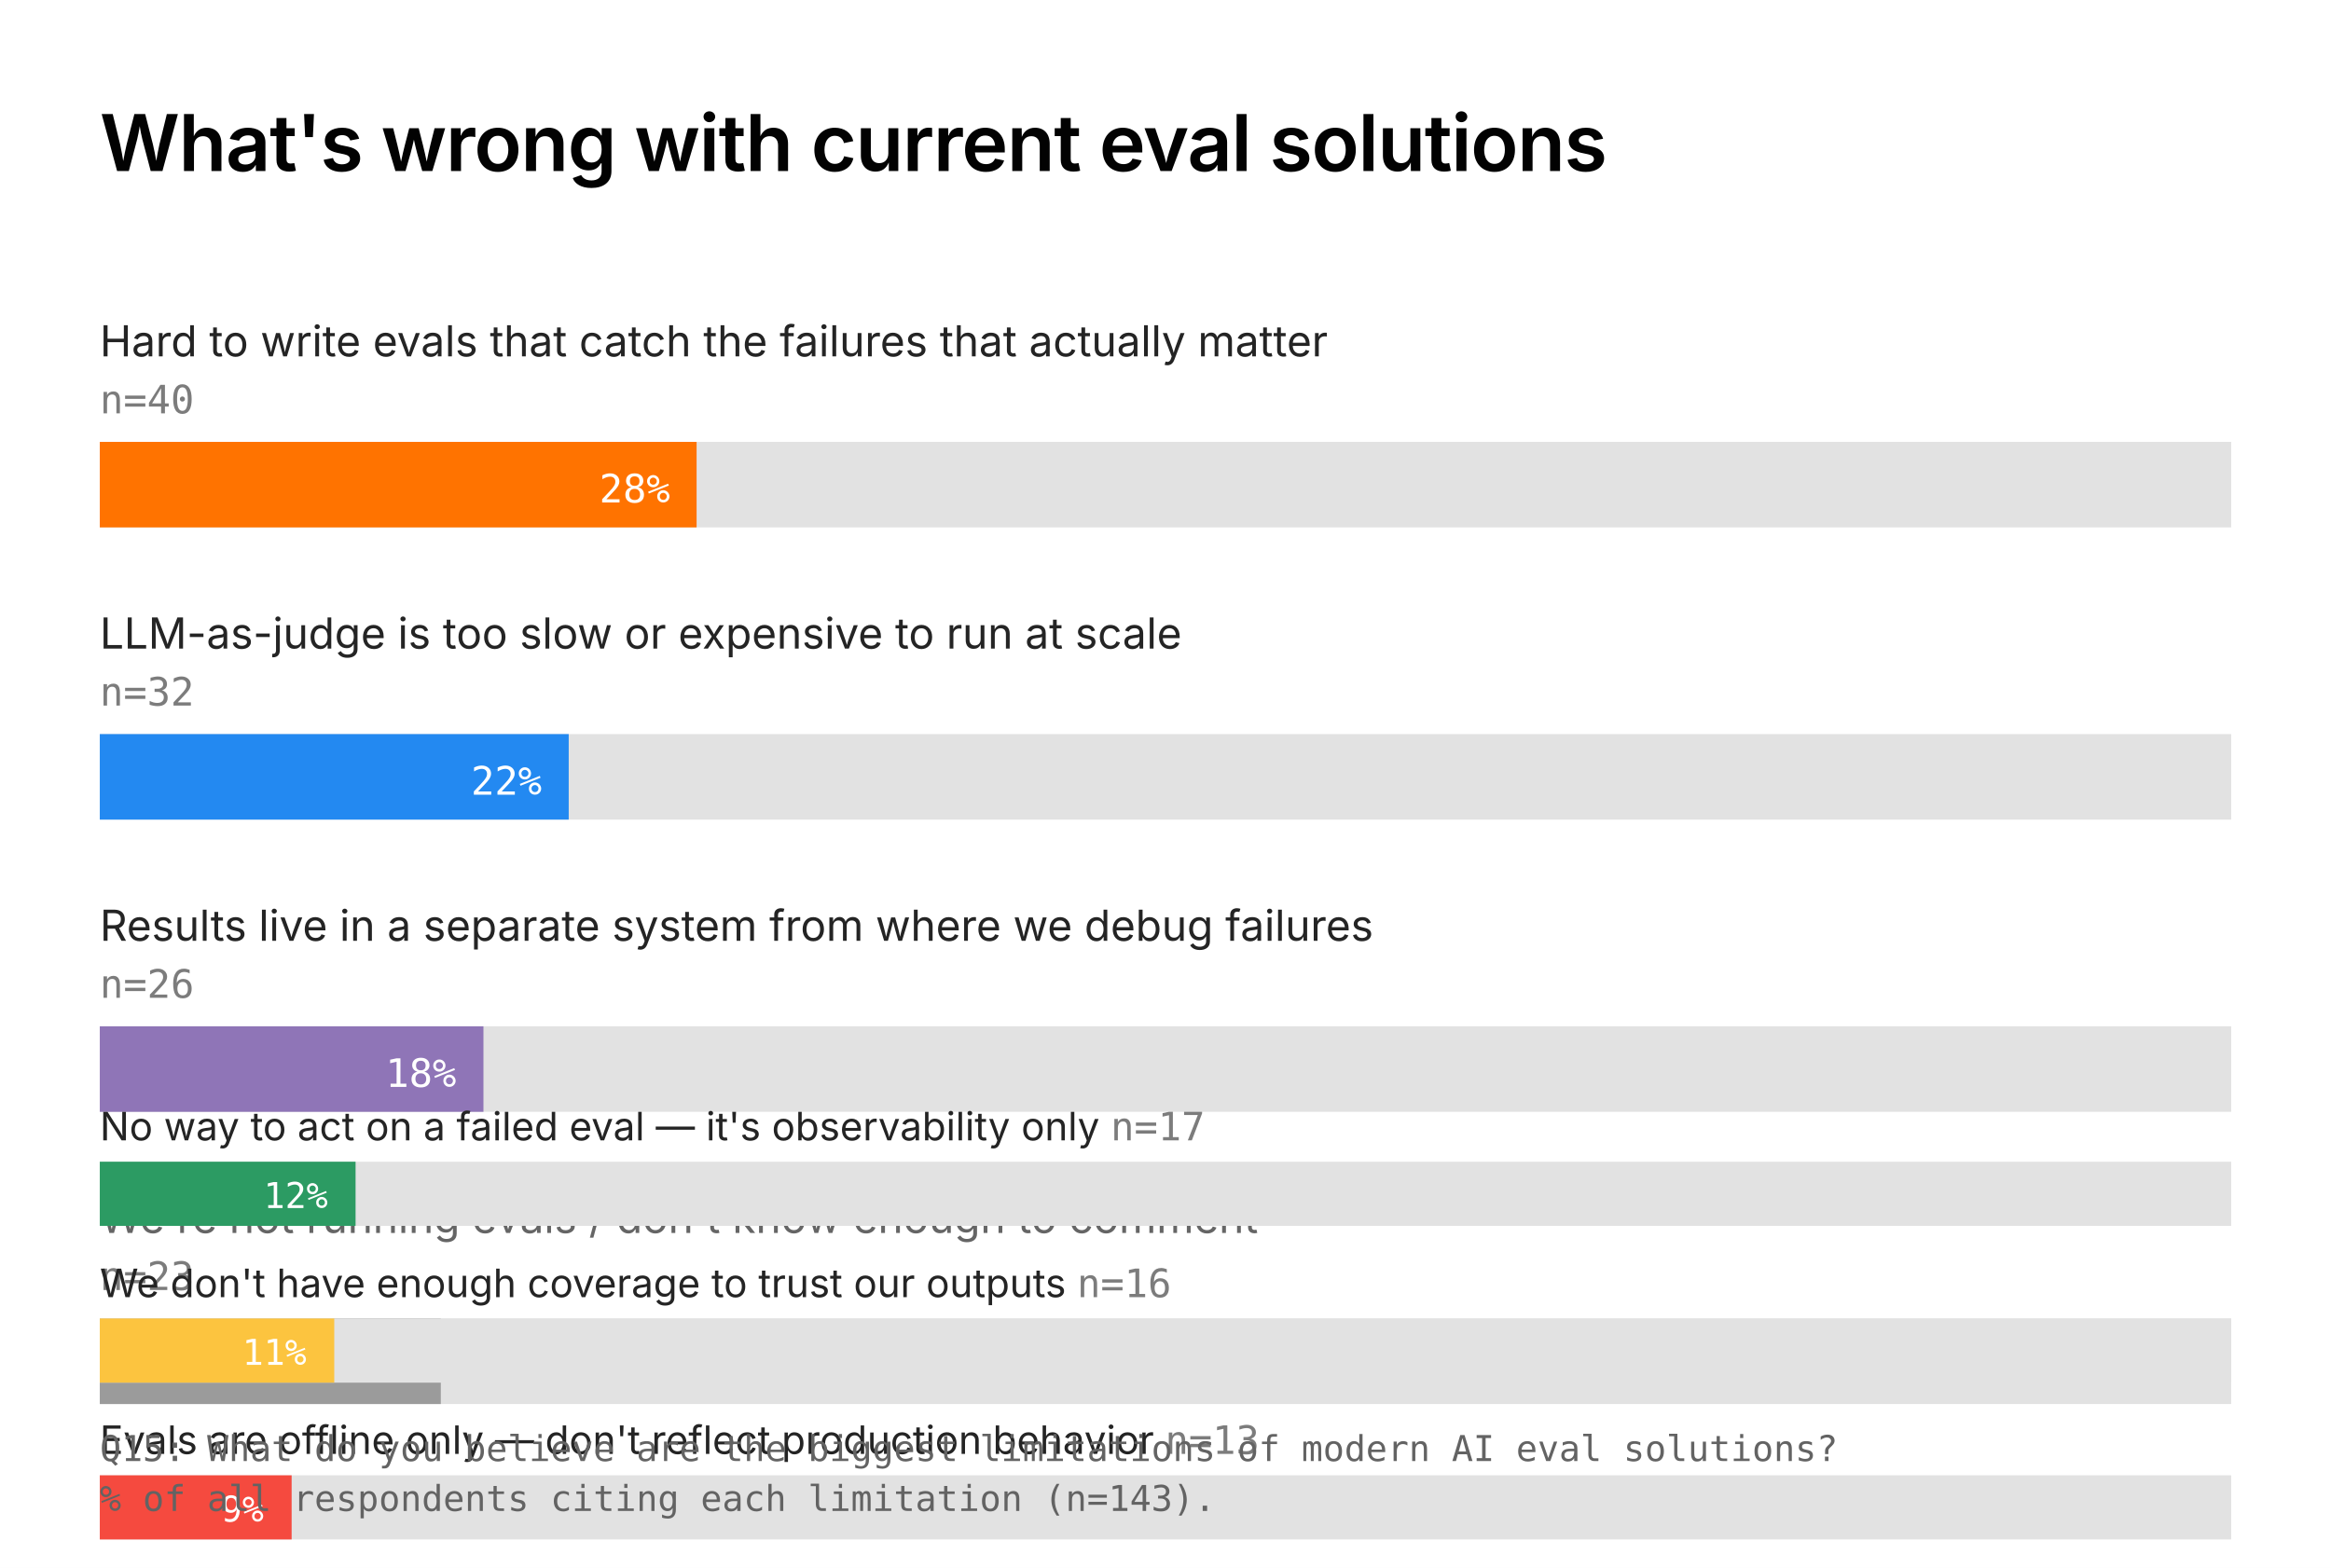
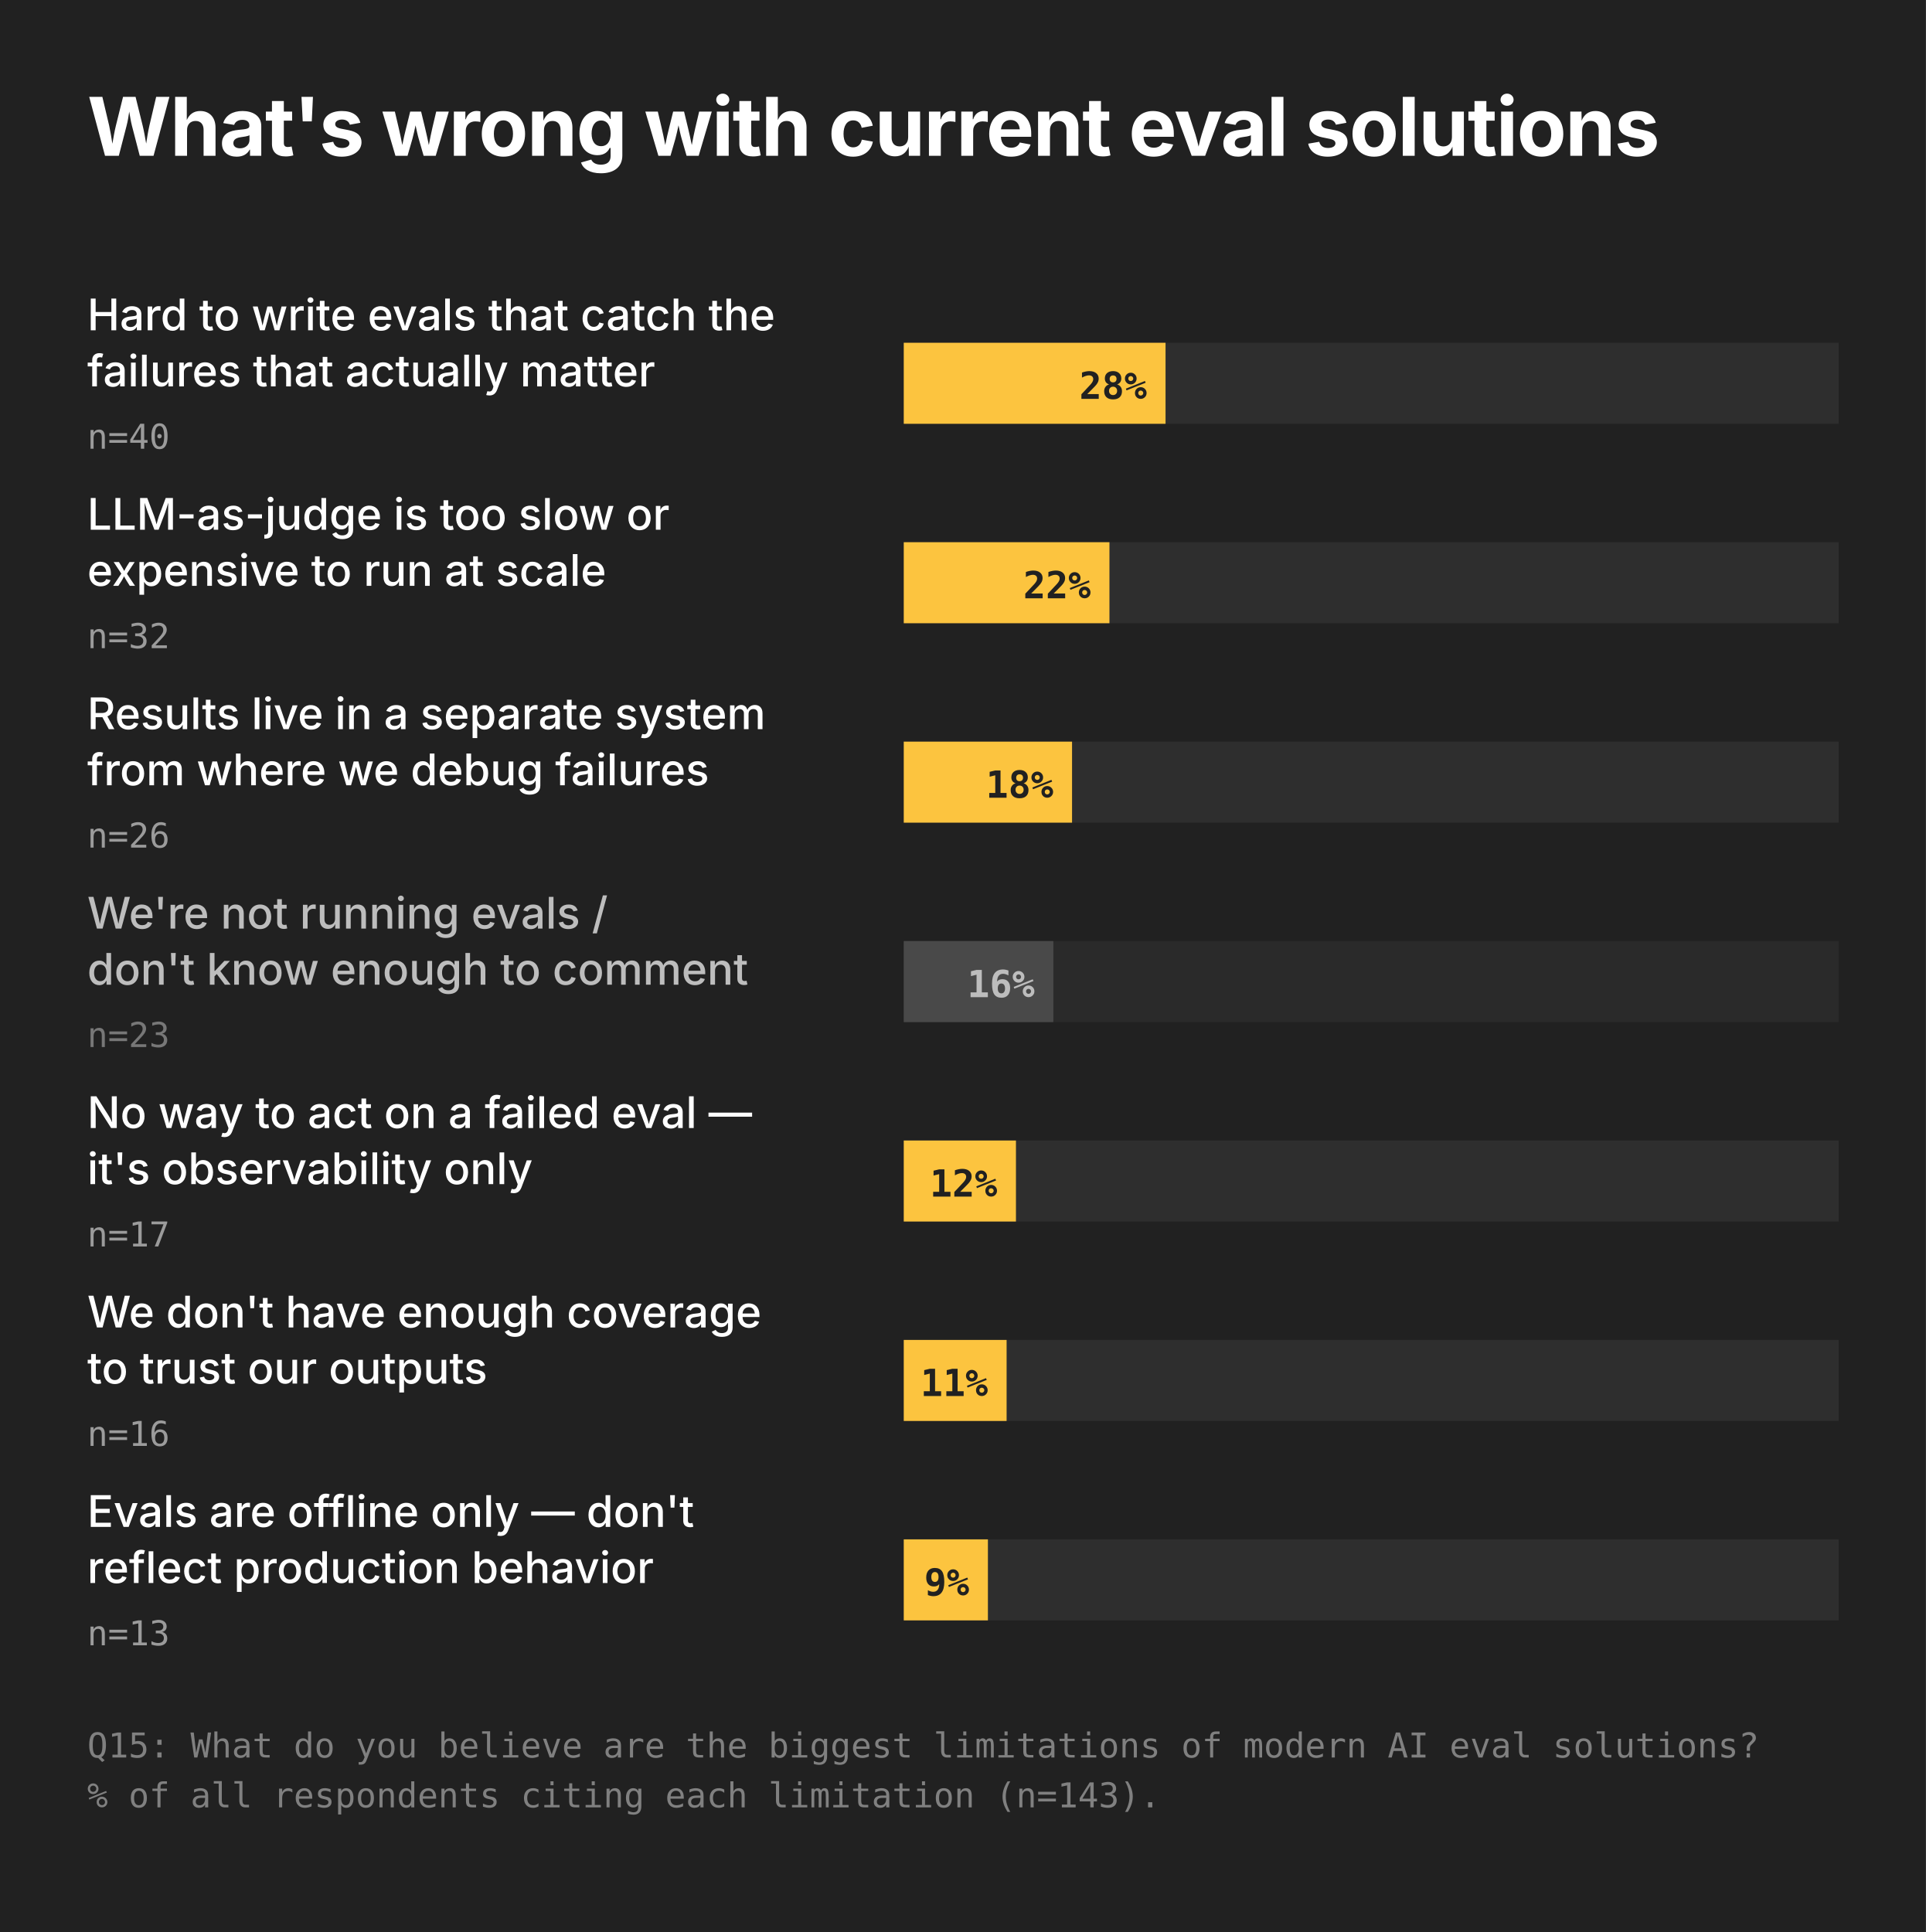
- <svg xmlns="http://www.w3.org/2000/svg" viewBox="0 0 654 440" width="654" height="440" font-family="Inter, -apple-system, BlinkMacSystemFont, sans-serif" text-rendering="optimizeLegibility">
-   <rect width="654" height="440" fill="#ffffff" />
+ <svg xmlns="http://www.w3.org/2000/svg" viewBox="0 0 618 620" width="618" height="620" font-family="Inter, -apple-system, BlinkMacSystemFont, sans-serif" text-rendering="optimizeLegibility">
+   <rect width="618" height="620" fill="#212121" />
  <g id="title">
-     <text x="28" y="48" font-size="22" font-weight="600" fill="#020202" letter-spacing="-0.3">What's wrong with current eval solutions</text>
+     <text x="28" y="50" font-size="26" font-weight="700" fill="#FFFFFF" letter-spacing="-0.4">What's wrong with current eval solutions</text>
  </g>
-   <g id="chart" transform="translate(28,86)">
-     <g id="row-1" transform="translate(0,0)">
-       <text x="0" y="14" font-size="12" fill="#242424">Hard to write evals that catch the failures that actually matter</text>
-       <text x="0" y="30" font-size="11" font-family="'JetBrains Mono', ui-monospace, monospace" fill="#7C7C7C">n=40</text>
-       <rect x="0" y="38" width="598" height="24" fill="#E2E2E2" />
-       <rect x="0" y="38" width="167.44" height="24" fill="#FF7300" />
-       <text x="160" y="55" font-size="11" font-family="'JetBrains Mono', ui-monospace, monospace" fill="#ffffff" text-anchor="end" font-variant-numeric="tabular-nums">28%</text>
-     </g>
-     <g id="row-2" transform="translate(0,82)">
-       <text x="0" y="14" font-size="12" fill="#242424">LLM-as-judge is too slow or expensive to run at scale</text>
-       <text x="0" y="30" font-size="11" font-family="'JetBrains Mono', ui-monospace, monospace" fill="#7C7C7C">n=32</text>
-       <rect x="0" y="38" width="598" height="24" fill="#E2E2E2" />
-       <rect x="0" y="38" width="131.56" height="24" fill="#2389F1" />
-       <text x="124" y="55" font-size="11" font-family="'JetBrains Mono', ui-monospace, monospace" fill="#ffffff" text-anchor="end" font-variant-numeric="tabular-nums">22%</text>
-     </g>
-     <g id="row-3" transform="translate(0,164)">
-       <text x="0" y="14" font-size="12" fill="#242424">Results live in a separate system from where we debug failures</text>
-       <text x="0" y="30" font-size="11" font-family="'JetBrains Mono', ui-monospace, monospace" fill="#7C7C7C">n=26</text>
-       <rect x="0" y="38" width="598" height="24" fill="#E2E2E2" />
-       <rect x="0" y="38" width="107.64" height="24" fill="#8F75B7" />
-       <text x="100" y="55" font-size="11" font-family="'JetBrains Mono', ui-monospace, monospace" fill="#ffffff" text-anchor="end" font-variant-numeric="tabular-nums">18%</text>
-     </g>
-     <g id="row-4" transform="translate(0,246)">
-       <text x="0" y="14" font-size="12" fill="#242424" opacity="0.7">We're not running evals / don't know enough to comment</text>
-       <text x="0" y="30" font-size="11" font-family="'JetBrains Mono', ui-monospace, monospace" fill="#7C7C7C">n=23</text>
-       <rect x="0" y="38" width="598" height="24" fill="#E2E2E2" />
-       <rect x="0" y="38" width="95.68" height="24" fill="#9B9B9B" />
-       <text x="88" y="55" font-size="11" font-family="'JetBrains Mono', ui-monospace, monospace" fill="#ffffff" text-anchor="end" font-variant-numeric="tabular-nums">16%</text>
-     </g>
+   <g id="row-1" transform="translate(28,92)">
+     <text x="0" y="14" font-size="14" fill="#FFFFFF" font-weight="500">Hard to write evals that catch the</text>
+     <text x="0" y="32" font-size="14" fill="#FFFFFF" font-weight="500">failures that actually matter</text>
+     <text x="0" y="52" font-size="11" font-family="'JetBrains Mono', ui-monospace, monospace" fill="#9B9B9B">n=40</text>
+     <rect x="262" y="18" width="300" height="26" fill="#2E2E2E" />
+     <rect x="262" y="18" width="84" height="26" fill="#FCC43F" />
+     <text x="340" y="36" font-size="12" font-family="'JetBrains Mono', ui-monospace, monospace" fill="#212121" text-anchor="end" font-variant-numeric="tabular-nums" font-weight="600">28%</text>
  </g>
-   <g id="chart-extra" transform="translate(28,310)">
-     <g id="row-5" transform="translate(0,0)">
-       <text x="0" y="10" font-size="11" fill="#242424">No way to act on a failed eval — it's observability only <tspan fill="#7C7C7C" font-family="'JetBrains Mono', ui-monospace, monospace"> n=17</tspan>
-       </text>
-       <rect x="0" y="16" width="598" height="18" fill="#E2E2E2" />
-       <rect x="0" y="16" width="71.76" height="18" fill="#2C9B63" />
-       <text x="64" y="29" font-size="10" font-family="'JetBrains Mono', ui-monospace, monospace" fill="#ffffff" text-anchor="end" font-variant-numeric="tabular-nums">12%</text>
-     </g>
-     <g id="row-6" transform="translate(0,44)">
-       <text x="0" y="10" font-size="11" fill="#242424">We don't have enough coverage to trust our outputs <tspan fill="#7C7C7C" font-family="'JetBrains Mono', ui-monospace, monospace"> n=16</tspan>
-       </text>
-       <rect x="0" y="16" width="598" height="18" fill="#E2E2E2" />
-       <rect x="0" y="16" width="65.78" height="18" fill="#FCC43F" />
-       <text x="58" y="29" font-size="10" font-family="'JetBrains Mono', ui-monospace, monospace" fill="#ffffff" text-anchor="end" font-variant-numeric="tabular-nums">11%</text>
-     </g>
-     <g id="row-7" transform="translate(0,88)">
-       <text x="0" y="10" font-size="11" fill="#242424">Evals are offline only — don't reflect production behavior <tspan fill="#7C7C7C" font-family="'JetBrains Mono', ui-monospace, monospace"> n=13</tspan>
-       </text>
-       <rect x="0" y="16" width="598" height="18" fill="#E2E2E2" />
-       <rect x="0" y="16" width="53.82" height="18" fill="#F54A3F" />
-       <text x="46" y="29" font-size="10" font-family="'JetBrains Mono', ui-monospace, monospace" fill="#ffffff" text-anchor="end" font-variant-numeric="tabular-nums">9%</text>
-     </g>
+   <g id="row-2" transform="translate(28,156)">
+     <text x="0" y="14" font-size="14" fill="#FFFFFF" font-weight="500">LLM-as-judge is too slow or</text>
+     <text x="0" y="32" font-size="14" fill="#FFFFFF" font-weight="500">expensive to run at scale</text>
+     <text x="0" y="52" font-size="11" font-family="'JetBrains Mono', ui-monospace, monospace" fill="#9B9B9B">n=32</text>
+     <rect x="262" y="18" width="300" height="26" fill="#2E2E2E" />
+     <rect x="262" y="18" width="66" height="26" fill="#FCC43F" />
+     <text x="322" y="36" font-size="12" font-family="'JetBrains Mono', ui-monospace, monospace" fill="#212121" text-anchor="end" font-variant-numeric="tabular-nums" font-weight="600">22%</text>
  </g>
-   <g id="source" transform="translate(28,410)">
-     <text font-size="10" font-family="'JetBrains Mono', ui-monospace, monospace" fill="#636363">
+   <g id="row-3" transform="translate(28,220)">
+     <text x="0" y="14" font-size="14" fill="#FFFFFF" font-weight="500">Results live in a separate system</text>
+     <text x="0" y="32" font-size="14" fill="#FFFFFF" font-weight="500">from where we debug failures</text>
+     <text x="0" y="52" font-size="11" font-family="'JetBrains Mono', ui-monospace, monospace" fill="#9B9B9B">n=26</text>
+     <rect x="262" y="18" width="300" height="26" fill="#2E2E2E" />
+     <rect x="262" y="18" width="54" height="26" fill="#FCC43F" />
+     <text x="310" y="36" font-size="12" font-family="'JetBrains Mono', ui-monospace, monospace" fill="#212121" text-anchor="end" font-variant-numeric="tabular-nums" font-weight="600">18%</text>
+   </g>
+   <g id="row-4" transform="translate(28,284)" opacity="0.7">
+     <text x="0" y="14" font-size="14" fill="#FFFFFF" font-weight="500">We're not running evals /</text>
+     <text x="0" y="32" font-size="14" fill="#FFFFFF" font-weight="500">don't know enough to comment</text>
+     <text x="0" y="52" font-size="11" font-family="'JetBrains Mono', ui-monospace, monospace" fill="#9B9B9B">n=23</text>
+     <rect x="262" y="18" width="300" height="26" fill="#2E2E2E" />
+     <rect x="262" y="18" width="48" height="26" fill="#5A5A5A" />
+     <text x="304" y="36" font-size="12" font-family="'JetBrains Mono', ui-monospace, monospace" fill="#FFFFFF" text-anchor="end" font-variant-numeric="tabular-nums" font-weight="600">16%</text>
+   </g>
+   <g id="row-5" transform="translate(28,348)">
+     <text x="0" y="14" font-size="14" fill="#FFFFFF" font-weight="500">No way to act on a failed eval —</text>
+     <text x="0" y="32" font-size="14" fill="#FFFFFF" font-weight="500">it's observability only</text>
+     <text x="0" y="52" font-size="11" font-family="'JetBrains Mono', ui-monospace, monospace" fill="#9B9B9B">n=17</text>
+     <rect x="262" y="18" width="300" height="26" fill="#2E2E2E" />
+     <rect x="262" y="18" width="36" height="26" fill="#FCC43F" />
+     <text x="292" y="36" font-size="12" font-family="'JetBrains Mono', ui-monospace, monospace" fill="#212121" text-anchor="end" font-variant-numeric="tabular-nums" font-weight="600">12%</text>
+   </g>
+   <g id="row-6" transform="translate(28,412)">
+     <text x="0" y="14" font-size="14" fill="#FFFFFF" font-weight="500">We don't have enough coverage</text>
+     <text x="0" y="32" font-size="14" fill="#FFFFFF" font-weight="500">to trust our outputs</text>
+     <text x="0" y="52" font-size="11" font-family="'JetBrains Mono', ui-monospace, monospace" fill="#9B9B9B">n=16</text>
+     <rect x="262" y="18" width="300" height="26" fill="#2E2E2E" />
+     <rect x="262" y="18" width="33" height="26" fill="#FCC43F" />
+     <text x="289" y="36" font-size="12" font-family="'JetBrains Mono', ui-monospace, monospace" fill="#212121" text-anchor="end" font-variant-numeric="tabular-nums" font-weight="600">11%</text>
+   </g>
+   <g id="row-7" transform="translate(28,476)">
+     <text x="0" y="14" font-size="14" fill="#FFFFFF" font-weight="500">Evals are offline only — don't</text>
+     <text x="0" y="32" font-size="14" fill="#FFFFFF" font-weight="500">reflect production behavior</text>
+     <text x="0" y="52" font-size="11" font-family="'JetBrains Mono', ui-monospace, monospace" fill="#9B9B9B">n=13</text>
+     <rect x="262" y="18" width="300" height="26" fill="#2E2E2E" />
+     <rect x="262" y="18" width="27" height="26" fill="#FCC43F" />
+     <text x="283" y="36" font-size="12" font-family="'JetBrains Mono', ui-monospace, monospace" fill="#212121" text-anchor="end" font-variant-numeric="tabular-nums" font-weight="600">9%</text>
+   </g>
+   <g id="source" transform="translate(28,564)">
+     <text font-size="11" font-family="'JetBrains Mono', ui-monospace, monospace" fill="#808080">
      <tspan x="0" dy="0">Q15: What do you believe are the biggest limitations of modern AI eval solutions?</tspan>
-       <tspan x="0" dy="14">% of all respondents citing each limitation (n=143).</tspan>
+       <tspan x="0" dy="16">% of all respondents citing each limitation (n=143).</tspan>
    </text>
  </g>
</svg>
